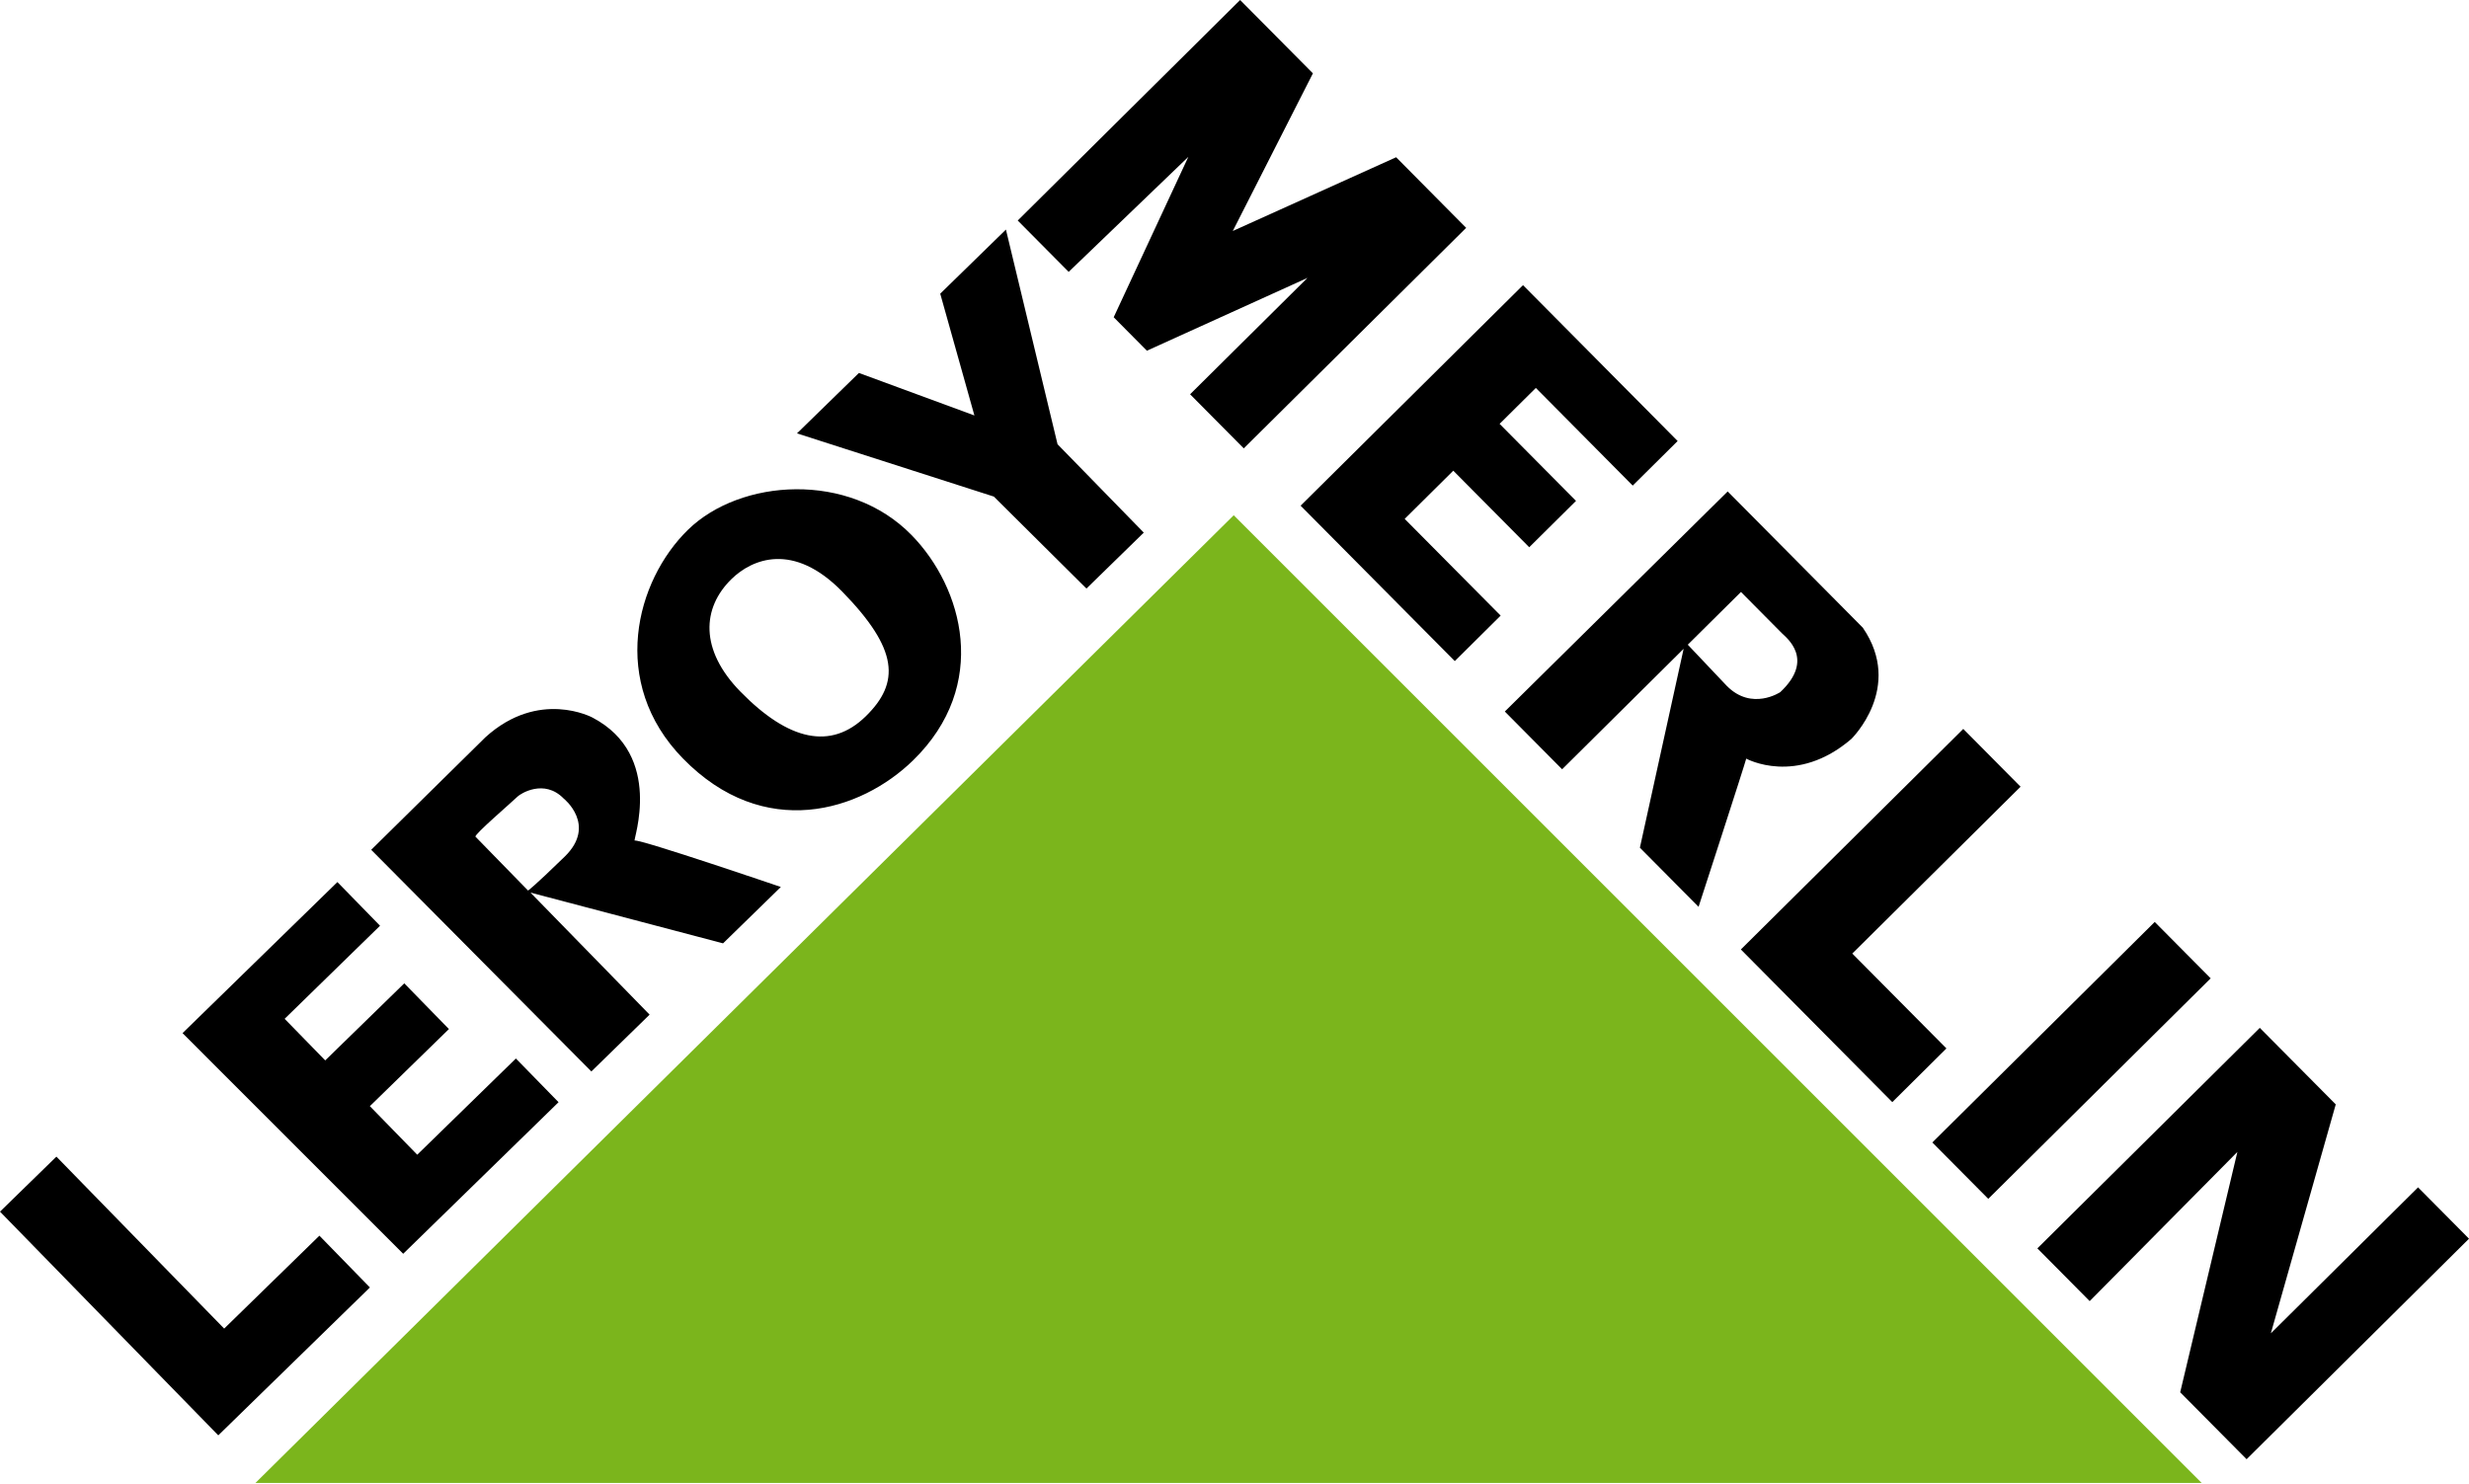
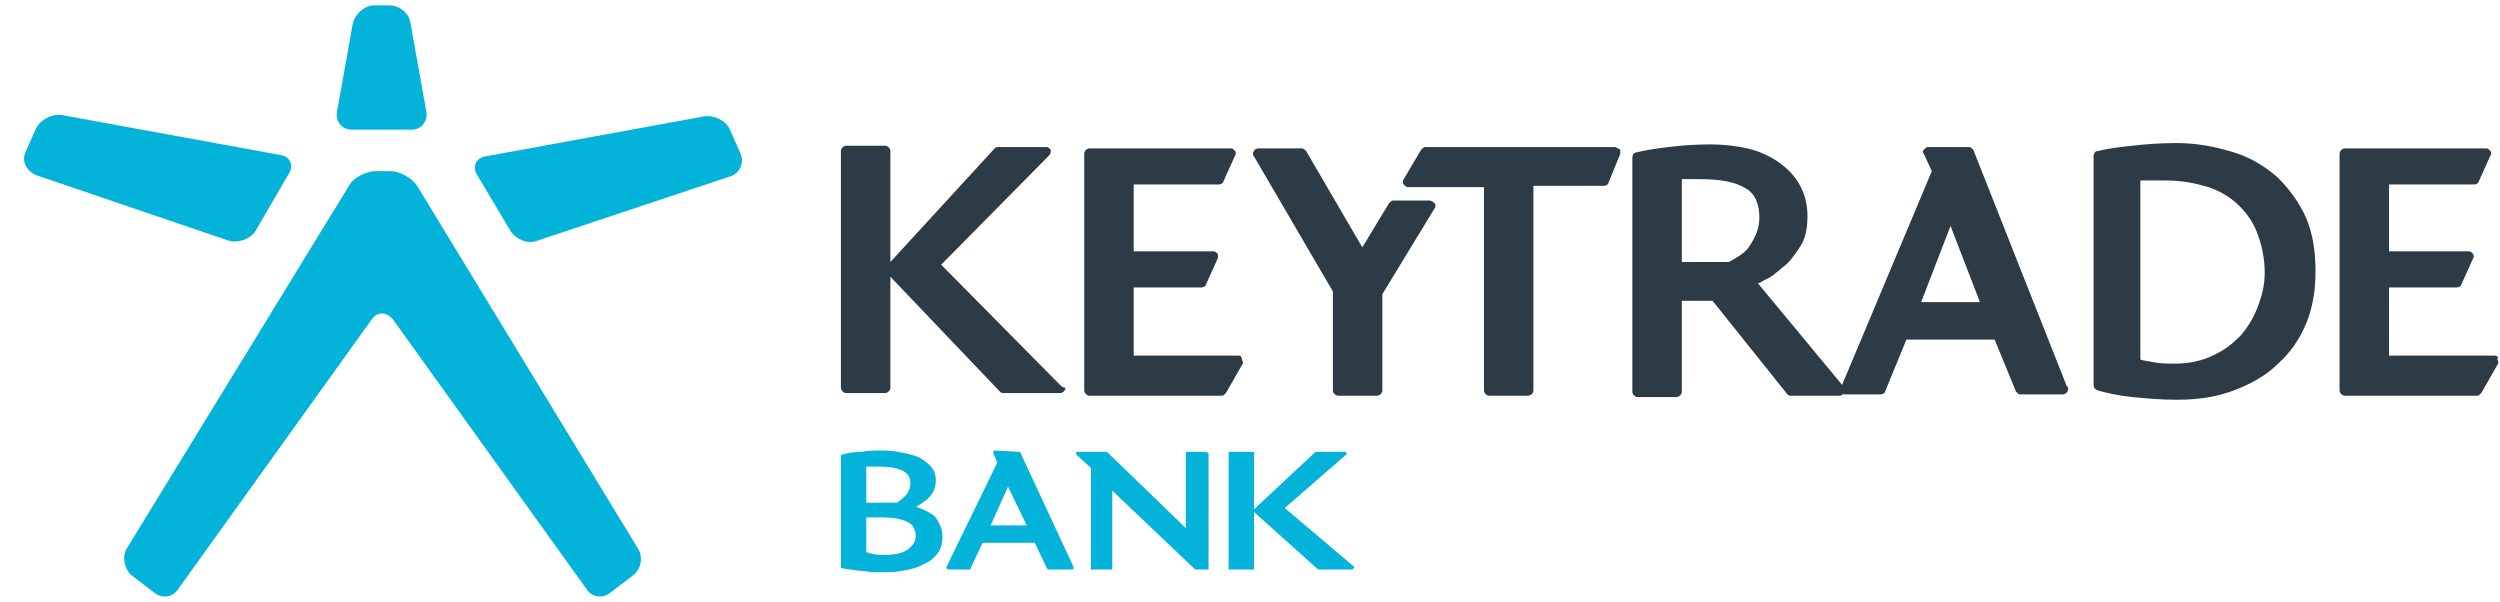
- <svg xmlns="http://www.w3.org/2000/svg" width="175.748" height="105.654" viewBox="6.504 4.295 175.748 105.654">
-   <path fill="#7BB51C" d="M24.689 109.878h138.533L94.323 40.98z" />
-   <path d="m22.042 106.49 10.793-10.529-3.595-3.687-6.779 6.616-11.942-12.244-4.015 3.917zm13.162-12.927 11.059-10.792-3.037-3.111-7.022 6.85-3.372-3.457 5.627-5.49-3.178-3.255-5.627 5.487-2.889-2.961 6.791-6.627-3.035-3.11-11.024 10.756zm36.197-51.161c-4.46-4.572-12.197-4.025-15.923-.389-3.727 3.636-5.629 10.886-.366 16.281 5.781 5.925 12.659 3.773 16.386.139 5.495-5.361 3.539-12.304-.097-16.031zm-3.278 12.9c-2.467 2.407-5.483 1.754-8.929-1.779-2.896-2.968-2.722-5.95-.616-8.005 1.448-1.413 4.389-2.677 7.888.91 3.992 4.092 4.124 6.467 1.657 8.874zm15.717-9.103 4.08-3.982-6.138-6.291-3.674-15.286-4.677 4.564 2.433 8.672-8.22-3.027-4.41 4.302 14.014 4.5zM62.086 67.447s-9.93-3.388-10.402-3.306c-.153.025 2.133-6.058-3.003-8.754 0 0-3.811-2.063-7.625 1.402L32.927 64.8l15.671 15.782 4.146-4.045-8.48-8.69 13.708 3.614 4.114-4.014zm-15.38-2.167c-2.304 2.244-2.615 2.421-2.615 2.421l-3.74-3.833c-.128-.131 2.583-2.455 3.01-2.872.181-.177 1.869-1.278 3.266.153 0 0 2.382 1.883.079 4.131zm35.868-41.628-3.626-3.656 15.83-15.701 5.181 5.223-5.703 11.224 11.627-5.251 4.985 5.027-15.83 15.701-3.821-3.852 8.356-8.287-11.431 5.186-2.363-2.383 5.313-11.42zm27.486 27.712L99.084 40.299l15.831-15.701 11.007 11.098-3.198 3.172-6.896-6.952-2.579 2.557 5.439 5.484-3.33 3.302-5.406-5.451-3.46 3.431 6.831 6.887zm36.193 4.83 4.079 4.114-11.979 11.88 6.701 6.754-3.852 3.823-10.78-10.869zm-2.202 29.444 15.831-15.701 3.982 4.014-15.831 15.7zm11.201 11.295-3.724-3.755 15.832-15.7 5.407 5.448-4.62 16.302 10.479-10.394 3.626 3.656-15.83 15.7-4.728-4.764 4.071-17.114zm-16.153-47.952-9.615-9.695-15.864 15.669 4.079 4.112 8.649-8.578-3.113 14.16 4.176 4.211s3.292-10.129 3.393-10.551c0 0 3.567 1.965 7.481-1.4 0 0 3.754-3.658.814-7.928zm-5.871 4.592s-2.021 1.357-3.802-.438l-2.782-2.938 3.785-3.755 2.914 2.938c.323.326 2.365 1.862-.115 4.193z" />
+ <svg xmlns="http://www.w3.org/2000/svg" id="Layer_1" x="0" y="0" version="1.1" viewBox="0 0 187 45" xml:space="preserve">
+   <path d="M106.9 15h-2.7c-.1 0-.2.1-.3.2l-2 3.3-4.2-7.2c-.1-.1-.2-.2-.3-.2h-3.3c-.1 0-.3.1-.3.2-.1.1-.1.3 0 .4l5.9 10.1v7.4c0 .2.2.4.4.4h2.9c.2 0 .4-.2.4-.4V22l3.9-6.4c.1-.1.1-.3 0-.4-.1-.1-.2-.2-.4-.2z M120.8 11h-14.2c-.1 0-.2.1-.3.2l-1.3 2.2c-.1.1-.1.3 0 .4.1.1.2.2.3.2h5.7v15.2c0 .2.2.4.4.4h2.9c.2 0 .4-.2.4-.4V13.9h5.3c.1 0 .3-.1.3-.2l.9-2.2v-.3c-.2-.1-.3-.2-.4-.2zM79.3 28.8l-8.9-9 8.1-8.2c.1-.1.1-.3.1-.4-.1-.1-.2-.2-.3-.2h-3.6c-.1 0-.2 0-.3.1l-7.8 8.5v-8.3c0-.2-.2-.4-.4-.4h-2.9c-.2 0-.4.2-.4.4V29c0 .2.2.4.4.4h2.9c.2 0 .4-.2.4-.4v-8.3l8.2 8.6c.1.1.2.1.3.1h4.2c.2 0 .4-.2.4-.4-.2 0-.3-.1-.4-.2zM170.4 13.3c-.9-.8-2-1.5-3.3-1.9s-2.7-.7-4.3-.7c-1.3 0-2.4.1-3.3.2-.9.1-1.8.2-2.6.4-.2 0-.3.2-.3.4v17.1c0 .2.1.3.3.4.7.2 1.6.4 2.6.5s2.1.2 3.3.2c1.6 0 3-.2 4.3-.7s2.4-1.1 3.3-2c.9-.8 1.6-1.8 2.1-3s.7-2.5.7-3.9c0-1.5-.2-2.8-.7-4-.5-1.1-1.2-2.1-2.1-3zm-1.5 9.6c-.3.8-.7 1.5-1.3 2.2-.6.6-1.2 1.1-2.1 1.5-.8.4-1.8.6-2.8.6-.5 0-1.1 0-1.6-.1-.4-.1-.7-.1-1-.2V13.5h1.9c1.2 0 2.2.2 3.2.5.9.3 1.7.8 2.3 1.4.6.6 1.1 1.3 1.4 2.2.3.8.5 1.8.5 2.8 0 .9-.2 1.7-.5 2.5zM92.7 26.6h-7.9v-5.1h5.1c.1 0 .3-.1.3-.2l.9-2V19c-.1-.1-.2-.2-.3-.2h-6v-5h6.4c.1 0 .3-.1.3-.2l.9-2c.1-.1 0-.2 0-.3-.1-.1-.2-.2-.3-.2H81.5c-.2 0-.4.2-.4.4v17.7c0 .2.2.4.4.4h9.9c.1 0 .2-.1.3-.2l1.2-2.1c.1-.1.1-.2 0-.4 0-.2-.1-.3-.2-.3zM147.6 11.2c-.1-.1-.2-.2-.3-.2h-3.1c-.1 0-.2.1-.3.2-.1.1-.1.2 0 .3l.6 1.3-6.8 16.2v.3c.1.1.2.2.3.2h2.7c.1 0 .3-.1.3-.2l1.6-3.9h6.6l1.6 3.9c.1.1.2.2.3.2h3.2c.2 0 .4-.2.4-.4 0-.1 0-.2-.1-.2l-7-17.7zm-3.9 11.4l2.2-5.7 2.2 5.7h-4.4zM186.6 26.6h-7.9v-5.1h5.1c.1 0 .3-.1.3-.2l.9-2c.1-.1 0-.2 0-.3-.1-.1-.2-.2-.3-.2h-6v-5h6.4c.1 0 .3-.1.3-.2l.9-2c.1-.1 0-.2 0-.3-.1-.1-.2-.2-.3-.2h-10.6c-.2 0-.4.2-.4.4v17.7c0 .2.2.4.4.4h9.9c.1 0 .2-.1.3-.2l1.2-2.1c.1-.1.1-.3 0-.4.1-.2 0-.3-.2-.3z M137.8 28.8l-6.3-7.6c.3-.1.5-.3.8-.4.5-.3.9-.7 1.4-1.1.4-.4.8-1 1.1-1.5.3-.6.4-1.3.4-2 0-.9-.2-1.7-.6-2.4-.4-.7-.9-1.2-1.6-1.7-.6-.4-1.4-.8-2.3-1-.9-.2-1.8-.3-2.8-.3-1.2 0-2.3.1-3.1.2-.8.1-1.6.2-2.4.4-.2 0-.3.2-.3.4v17.5c0 .2.2.4.4.4h2.9c.2 0 .4-.2.4-.4v-6.8h2.3l5.6 7c.1.1.2.1.3.1h3.6c.2 0 .4-.2.4-.4s-.1-.3-.2-.4zm-7-10.3c-.2.3-.5.5-.8.7s-.5.3-.7.4h-3.5v-6.2h1.3c1.6 0 2.7.2 3.5.7.7.4 1 1.2 1 2.2 0 .4-.1.8-.2 1.1-.2.5-.4.8-.6 1.1z" fill="#2c3b45" />
+   <path d="M67.8 39.1z" fill="#03b3d9" />
+   <path fill="none" d="M67.8 39.1" />
+   <path d="M68.8 37.8zM68.5 37.9c.1 0 .2-.1.2-.1.2-.1.4-.3.6-.4.2-.2.4-.4.5-.6.1-.2.2-.5.2-.9 0-.3-.1-.7-.3-.9-.2-.3-.5-.5-.8-.7s-.8-.3-1.2-.4c-.5-.1-1-.2-1.5-.2-.7 0-1.3 0-1.8.1-.6 0-1 .1-1.4.2-.1 0-.1.1-.1.1v8.3c0 .1 0 .1.1.1s.3.1.6.1c.2 0 .5.1.8.1s.6.1 1 .1h1c.6 0 1.1-.1 1.6-.2s.9-.3 1.3-.5.7-.5.9-.8c.2-.3.3-.7.3-1.1 0-.6-.2-1.1-.6-1.6-.4-.3-.8-.5-1.4-.7zm-1-2.7c.4.2.6.5.6.9s-.1.6-.3.9c-.2.2-.4.4-.7.6h-2.3v-2.7h.9c.8 0 1.4.1 1.8.3zm-2.7 3.5H66c.8 0 1.3.1 1.8.3.2.1.4.2.5.4s.2.4.2.6c0 .5-.2.8-.6 1.1s-1 .4-1.7.4c-.4 0-.8 0-1-.1-.2 0-.3-.1-.4-.1v-2.6zM76.3 33.8l-1.9-.1s-.1 0-.1.1v.1l.3.7-3.8 7.8v.1l.1.1h1.6c.1 0 .1 0 .1-.1l.9-1.9h3.9l.9 1.9.1.1h1.8s.1 0 .1-.1v-.1l-4-8.6zm-.9 2.6l1.4 2.9h-2.7l1.3-2.9zM90.2 33.8h-1.5V39.5l-5.9-5.7h-2.2c-.1 0-.1 0-.1.1v.1l1.1 1v7.6h1.6V36.7l6.2 5.9h1v-8.7l-.2-.1zM101.3 42.4L96.1 38l4.6-4s.1-.1 0-.1c0-.1-.1-.1-.1-.1h-2.2l-4.6 4.3v-4.3H91.9V42.6H93.8v-4.3l4.8 4.3h2.5c.1 0 .1 0 .2-.2.1.1.1 0 0 0zM30.8 9.7c.7 0 1.2-.6 1.1-1.3l-1.2-6.7C30.6 1 29.9.4 29.1.4H28c-.7 0-1.4.6-1.6 1.3l-1.2 6.7c-.1.7.4 1.3 1.1 1.3h4.5zM31.2 13.9c-.4-.6-1.3-1.1-2-1.1h-1.1c-.7 0-1.7.5-2 1.1L9.5 41c-.4.6-.2 1.5.3 2l1.7 1.3c.6.5 1.4.4 1.8-.2l14.5-20.2c.4-.6 1.1-.6 1.6 0l14.5 20.2c.4.6 1.2.7 1.8.2l1.7-1.3c.6-.5.7-1.4.3-2L31.2 13.9zM21.6 13c.4-.6.1-1.3-.6-1.4l-16.4-3c-.8-.1-1.6.4-1.9 1l-.8 1.8c-.3.7.1 1.4.8 1.7L17.1 18c.7.2 1.6-.1 2-.7l2.5-4.3zM38.2 17.3c.4.6 1.3 1 2 .7l14.4-4.8c.7-.2 1.1-1 .8-1.7l-.8-1.8c-.3-.7-1.2-1.1-1.9-1l-16.4 3c-.7.1-1 .8-.6 1.4l2.5 4.2z" fill="#03b3d9" />
</svg>
